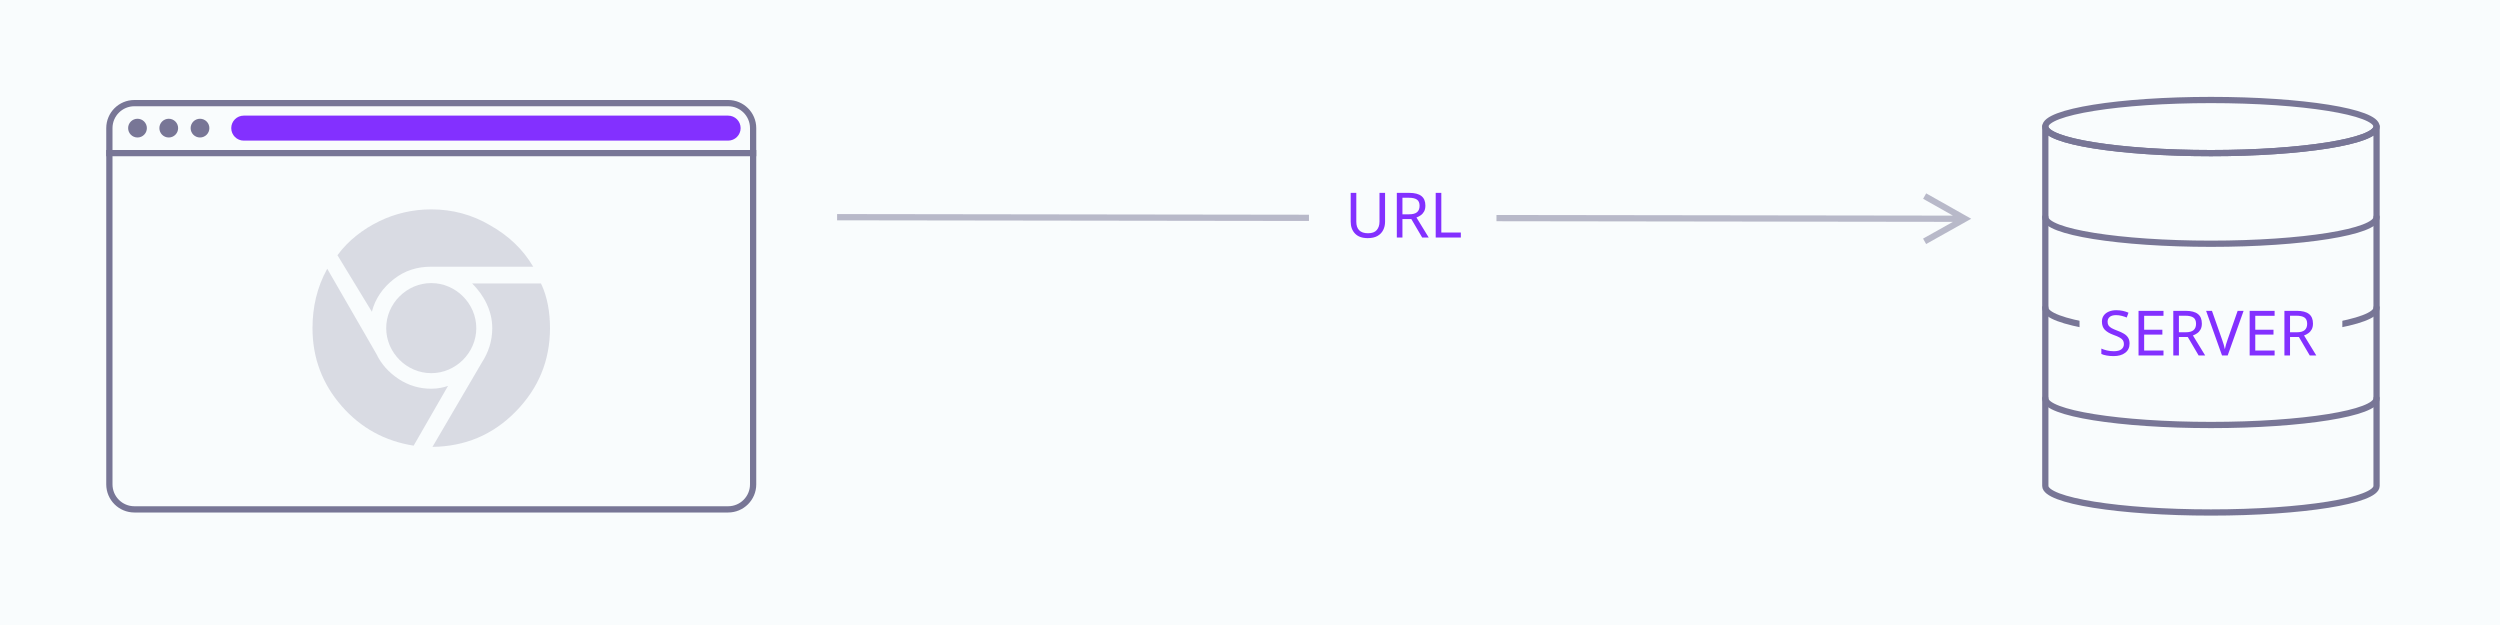
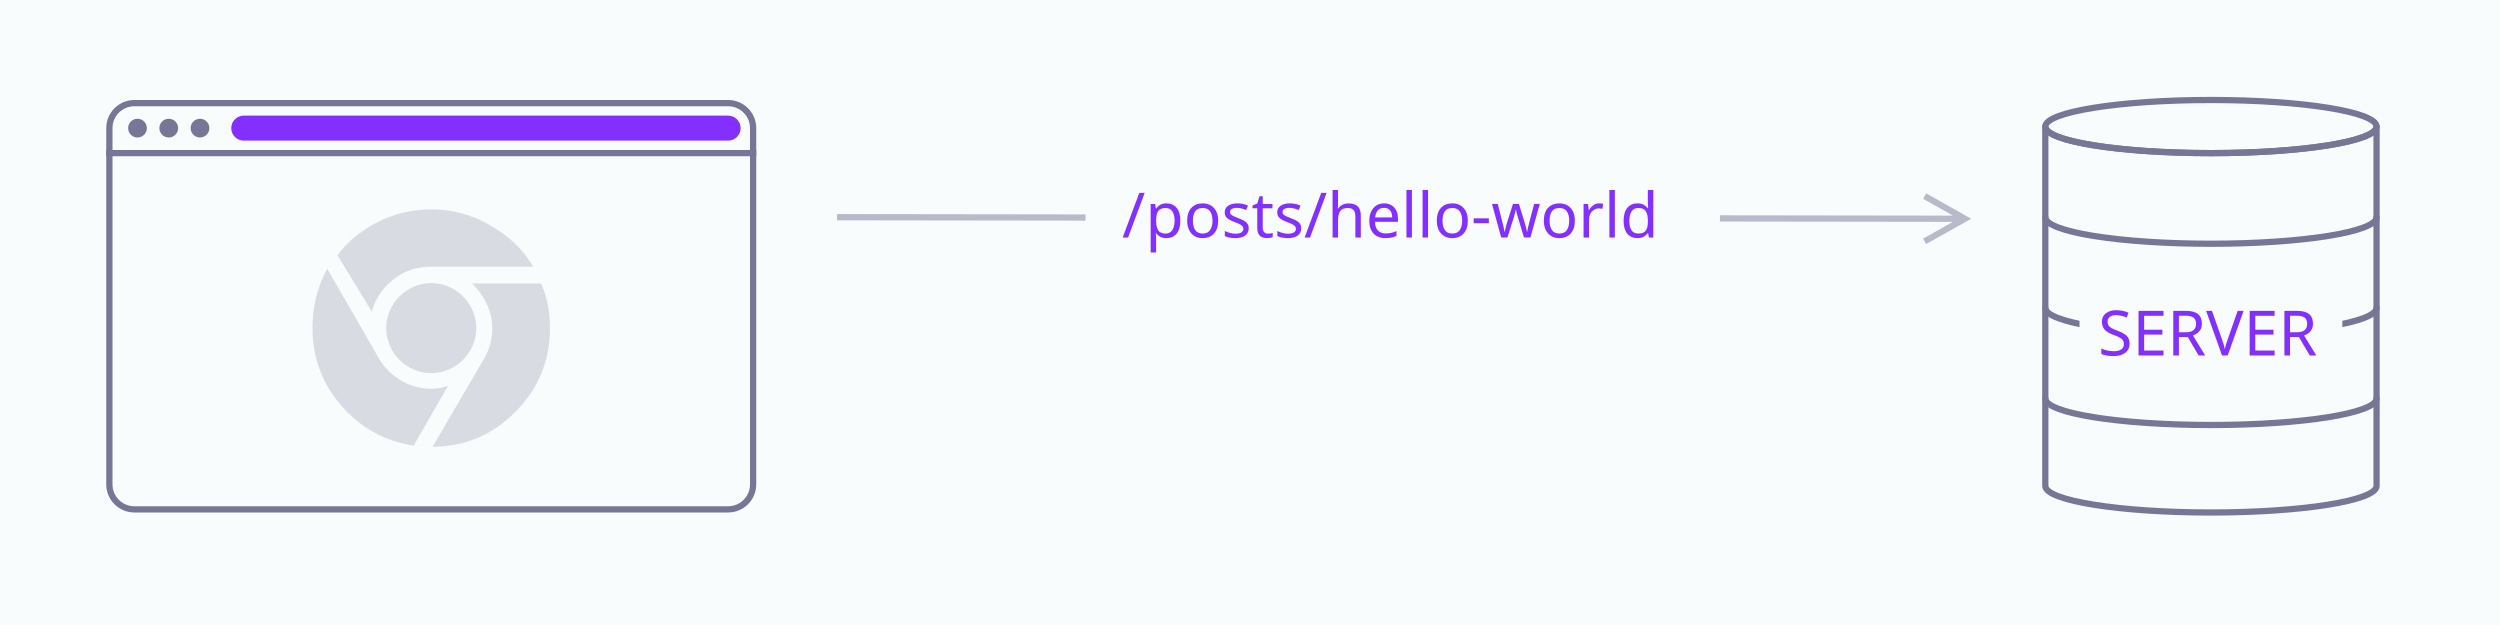
<svg xmlns="http://www.w3.org/2000/svg" width="800" height="200" viewBox="0 0 800 200">
  <g fill="none" fill-rule="evenodd">
    <rect width="800" height="200" fill="#F9FCFD" />
    <g transform="translate(34 32)">
      <rect width="206" height="130" x="1" y="1" stroke="#787696" stroke-width="2" rx="8" />
      <rect width="208" height="2" y="16" fill="#787696" />
      <g fill="#787696" transform="translate(7 6)">
        <circle cx="3" cy="3" r="3" />
        <circle cx="13" cy="3" r="3" />
        <circle cx="23" cy="3" r="3" />
      </g>
      <rect width="163" height="8" x="40" y="5" fill="#8330FF" rx="4" />
      <g fill="#787696" fill-rule="nonzero" opacity=".248" transform="translate(66 35)">
        <path d="M38 57.393C34.2 57.393 30.662 56.345 27.517 54.248 24.372 52.152 22.014 49.531 20.441 46.255L4.717 19C1.441 24.897 0 31.317 0 38 0 47.565 3.145 55.821 9.303 62.897 15.462 69.972 23.193 74.165 32.366 75.607L43.373 56.476C42.324 56.869 40.359 57.393 38 57.393M26.076 22.276C29.614 19.524 33.545 18.345 38 18.345L70.628 18.345C67.221 12.579 62.635 8.386 56.869 5.11 51.103 1.703 44.814 0 38 0 32.103 0 26.469 1.31 21.359 3.8 16.248 6.29 11.4 9.959 7.993 14.676L19 32.759C20.048 28.565 22.538 25.028 26.076 22.276" />
        <path d="M73.117,23.717 L51.103,23.717 C54.903,27.517 57.524,32.497 57.524,38 C57.524,42.062 56.345,45.731 54.117,49.138 L38.393,76 C48.745,75.869 57.655,72.2 64.993,64.731 C72.331,57.262 76,48.352 76,38 C76,33.152 75.214,28.041 73.117,23.717" />
        <path d="M38,23.586 C45.862,23.586 52.414,30.138 52.414,38 C52.414,45.862 45.862,52.414 38,52.414 C30.138,52.414 23.586,45.862 23.586,38 C23.586,30.138 30.138,23.586 38,23.586" />
      </g>
      <g transform="translate(234 17)">
        <path fill="#787696" fill-rule="nonzero" d="M348.38,-7.128 L349.251,-6.637 L361.241,0.13 L362.79,1.004 L361.239,1.873 L349.23,8.607 L348.357,9.096 L347.379,7.351 L348.252,6.862 L356.93,1.995 L348.751,1.984 L0.868,1.5 L-0.132,1.499 L-0.129,-0.501 L0.871,-0.5 L348.753,-0.016 L356.936,-0.004 L348.268,-4.895 L347.397,-5.386 L348.38,-7.128 Z" opacity=".503" transform="translate(0 20)" />
-         <g transform="translate(150.87)">
-           <rect width="60" height="40" fill="#F9FCFD" />
+         <g transform="translate(79.37)">
+           <rect width="203" height="40" fill="#F9FCFD" />
          <text fill="#8330FF" fill-rule="nonzero" font-family="SpaceGrotesk-Light_Medium, Space Grotesk" font-size="20" font-weight="400" transform="translate(11.5 7)">
-             <tspan x=".054" y="20">URL</tspan>
+             <tspan x=".19" y="20">/posts/hello-world</tspan>
          </text>
        </g>
      </g>
      <g transform="translate(620.5)">
        <g stroke="#787696" stroke-linejoin="round" stroke-width="2">
          <path d="M106,8.5 L106,123.5 C106,128.194 82.271,132 53,132 C23.729,132 0,128.194 0,123.5 L0,123.5 L0,8.5 C1.98951966e-13,13.194 23.729,17 53,17 C81.978,17 105.525,13.27 105.993,8.641 L106,8.5 L106,8.5 Z" />
          <ellipse cx="53" cy="8.5" stroke-linecap="round" rx="53" ry="8.5" />
          <path stroke-linecap="round" d="M0 37.5C0 42.194 23.729 46 53 46 82.271 46 106 42.194 106 37.5M0 66.5C0 71.194 23.729 75 53 75 82.271 75 106 71.194 106 66.5M0 95.5C0 100.194 23.729 104 53 104 82.271 104 106 100.194 106 95.5" />
        </g>
        <g transform="translate(10.95 54.75)">
          <rect width="84.099" height="40" fill="#F9FCFD" />
          <text fill="#8330FF" fill-rule="nonzero" font-family="SpaceGrotesk-Light_Medium, Space Grotesk" font-size="20" font-weight="400" transform="translate(5.55 7)">
            <tspan x=".414" y="20">SERVER</tspan>
          </text>
        </g>
      </g>
    </g>
  </g>
</svg>
